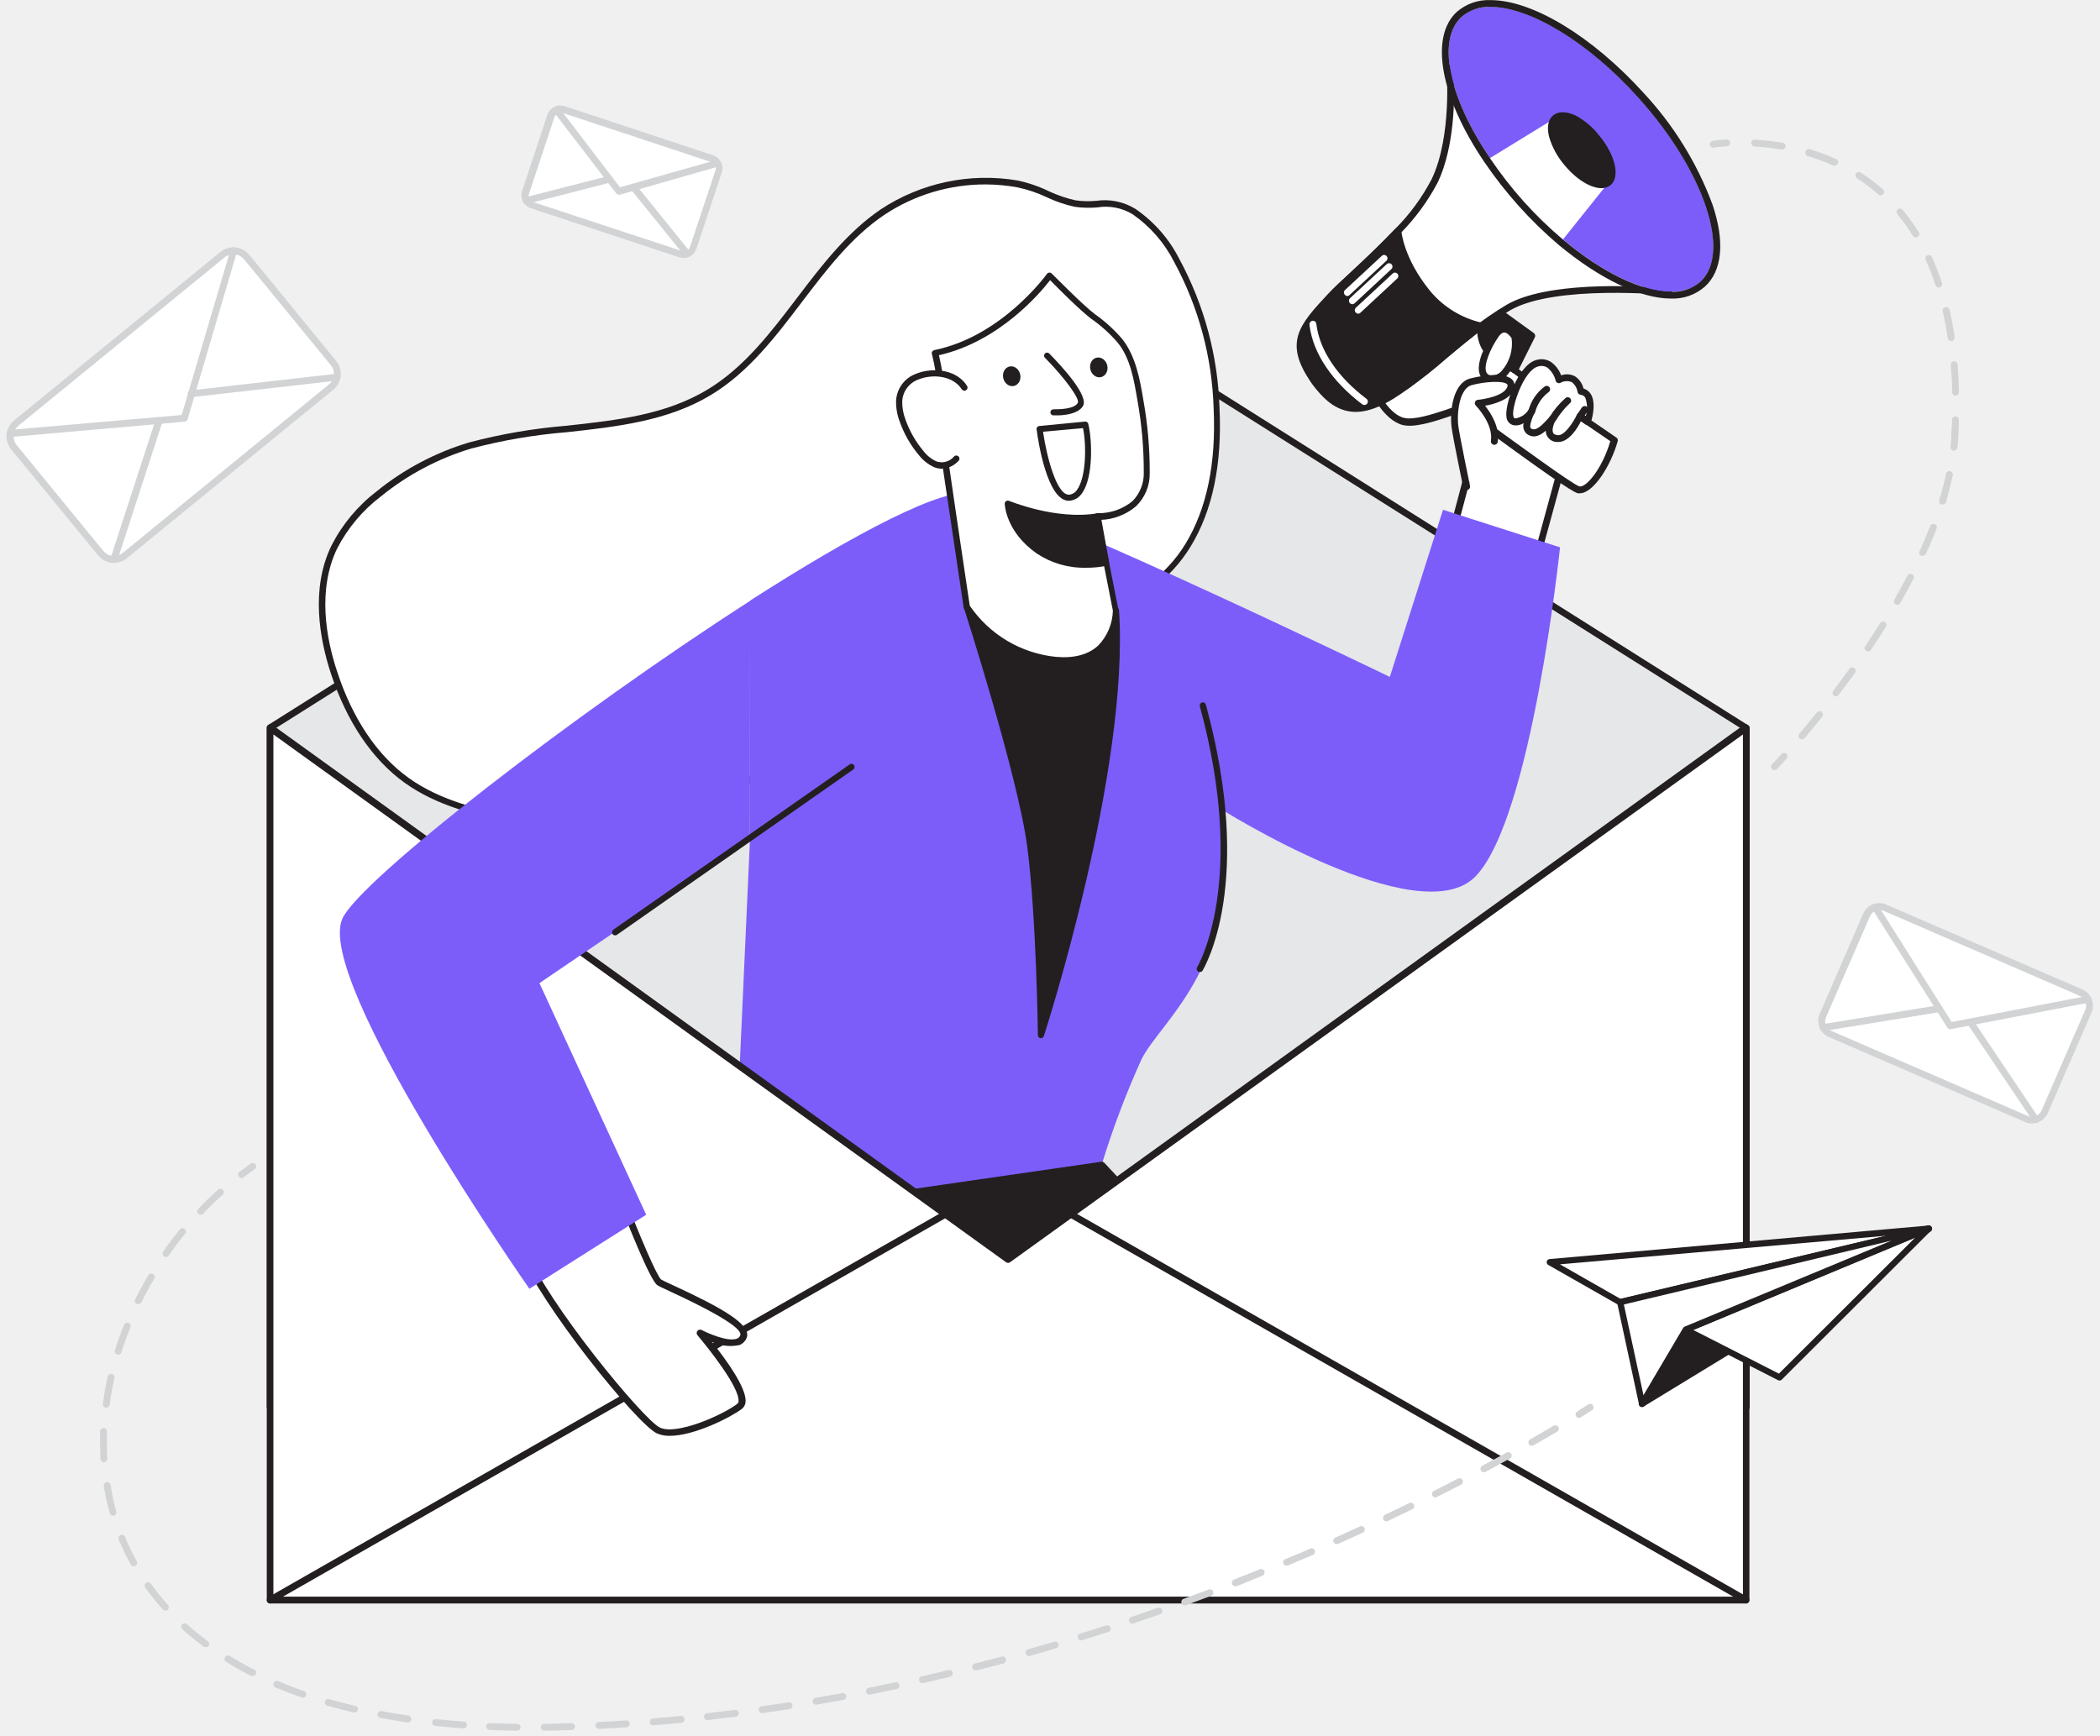
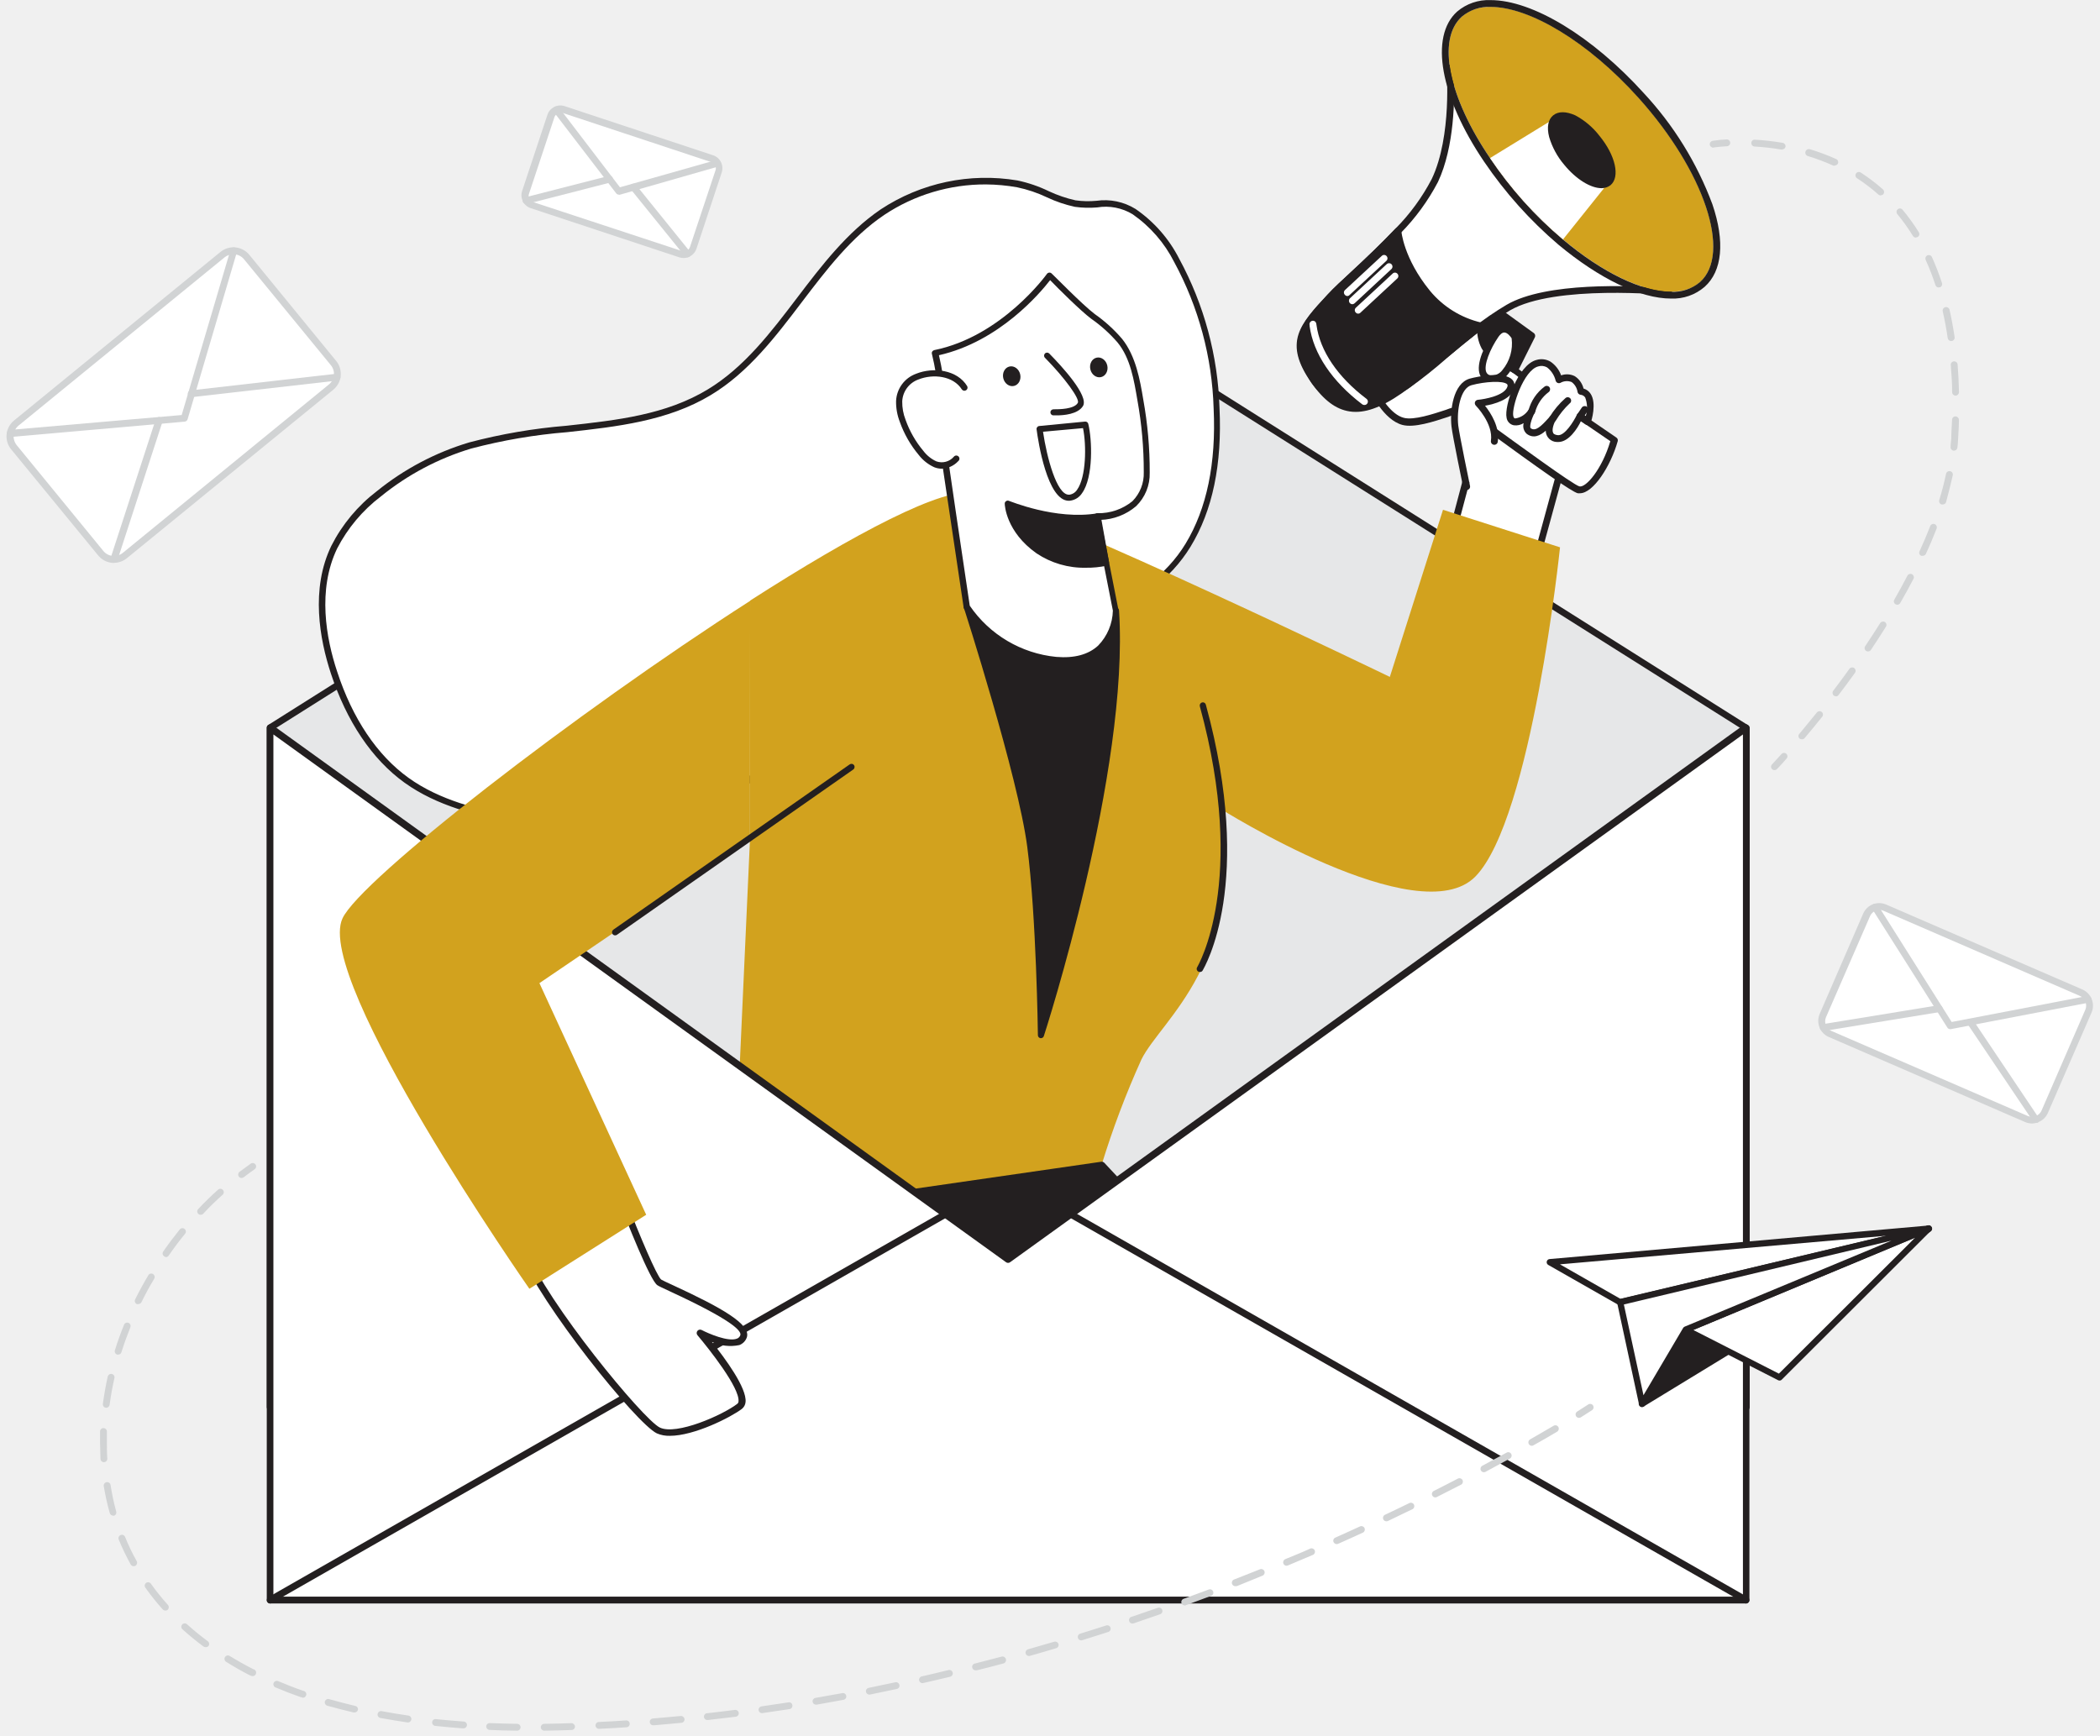
<svg xmlns="http://www.w3.org/2000/svg" width="242" height="200">
  <g fill-rule="nonzero" fill="none">
    <path fill="#E6E7E8" d="M31.136 83.879l85.035-53.67 85.036 53.67v78.304H31.136z" />
    <path d="M201.207 162.577H31.136a.394.394 0 01-.394-.394V83.88a.378.378 0 01.181-.33L115.96 29.91a.402.402 0 01.417 0l85.067 53.677c.117.07.189.195.189.33v78.305a.394.394 0 01-.425.354zm-169.7-.787h169.345V84.1l-84.68-53.402-84.666 53.401v77.691z" fill="#231F20" />
    <path d="M136.887 62.8c2.827-4.666 3.544-10.339 3.284-15.784a38.428 38.428 0 00-4.592-17.034 15.387 15.387 0 00-4.915-5.634c-2.552-1.574-4.293-.511-6.79-.936-2.11-.362-4.316-1.865-6.655-2.25a21.632 21.632 0 00-15.517 3.241C93.7 29.81 90.005 40.14 81.735 45.16c-8.105 4.894-18.478 3.423-27.568 6.13a30.73 30.73 0 00-10.523 5.555 18.346 18.346 0 00-5.151 6.145c-2.135 4.453-1.576 9.756 0 14.454 1.575 4.83 4.237 9.442 8.365 12.44 3.457 2.494 7.703 3.642 11.901 4.398 5.71 1.03 11.626 1.416 17.329.18a25.263 25.263 0 0011.397-5.539c1.402-1.25 2.174-2.958 3.481-4.201 1.804-1.708 4.616-2.754 6.727-4.06 3.3-2.054 6.608-4.241 10.373-5.217 9.562-2.486 23.055-3.163 28.82-12.644z" fill="#FFF" />
    <path d="M68.47 95.626a55.295 55.295 0 01-9.798-.96c-3.639-.653-8.294-1.754-12.05-4.453-3.758-2.699-6.68-7.082-8.492-12.59-1.291-3.933-2.363-9.732.056-14.72a18.408 18.408 0 015.245-6.295 31.037 31.037 0 0110.642-5.618 64.453 64.453 0 0111.208-1.92c5.876-.645 11.429-1.259 16.265-4.178 4.222-2.55 7.302-6.61 10.287-10.536 2.827-3.721 5.758-7.569 9.664-10.228a21.987 21.987 0 0115.753-3.329c1.254.265 2.471.683 3.624 1.244.98.458 2.008.809 3.064 1.046.798.112 1.607.13 2.41.055a6.748 6.748 0 014.505.937 15.498 15.498 0 015.041 5.751 38.523 38.523 0 014.64 17.2c.307 6.452-.788 11.802-3.34 15.98-4.726 7.727-14.398 9.702-22.952 11.449-2.159.44-4.19.85-6.089 1.345-3.395.874-6.467 2.793-9.452 4.65l-.788.512c-.787.464-1.575.897-2.402 1.322a18.647 18.647 0 00-4.261 2.698 13.442 13.442 0 00-1.575 1.944 13.175 13.175 0 01-1.907 2.266 25.476 25.476 0 01-11.61 5.68 35.702 35.702 0 01-7.687.748zm45.157-74.37c-4.17-.022-8.25 1.2-11.72 3.509-3.82 2.573-6.703 6.373-9.5 10.048-3.024 3.981-6.15 8.104-10.49 10.716-4.97 3.006-10.863 3.651-16.542 4.28-3.74.3-7.446.932-11.074 1.889a30.383 30.383 0 00-10.397 5.508 17.803 17.803 0 00-5.057 6.019c-2.284 4.768-1.268 10.347 0 14.163 1.765 5.42 4.608 9.654 8.223 12.258 3.616 2.605 8.2 3.698 11.76 4.344 6.632 1.188 12.24 1.25 17.163.18a24.743 24.743 0 0011.28-5.507 12.592 12.592 0 001.803-2.148 13.796 13.796 0 011.678-2.046 19.206 19.206 0 014.426-2.817c.843-.433 1.63-.842 2.363-1.29l.835-.52c3.017-1.88 6.136-3.831 9.641-4.72 1.922-.496 3.938-.913 6.12-1.354 8.42-1.707 17.95-3.65 22.488-11.11l.307.19-.307-.19c2.441-4.028 3.528-9.268 3.23-15.579a37.736 37.736 0 00-4.546-16.877 14.891 14.891 0 00-4.789-5.508 5.984 5.984 0 00-4.088-.787c-.858.073-1.722.05-2.575-.07a15.07 15.07 0 01-3.214-1.094 15.229 15.229 0 00-3.434-1.157 21.405 21.405 0 00-3.584-.33z" fill="#231F20" />
    <path d="M169.023 55.09l-4.143 15.578 9.98 1.778 5.686-20.811s-8.869-6.782-10.24-6.83c-1.37-.047-1.283 10.284-1.283 10.284z" fill="#FFF" />
    <path d="M174.86 72.84h-.071l-9.964-1.755a.386.386 0 01-.307-.488l4.111-15.508c0-1.668 0-9.316 1.166-10.441a.678.678 0 01.52-.212c1.41.047 8.955 5.767 10.46 6.908a.401.401 0 01.142.417l-5.695 20.811a.386.386 0 01-.362.268zm-9.452-2.463l9.184 1.62 5.513-20.213c-4.26-3.241-9.034-6.562-9.79-6.585-.56.417-.906 5.508-.875 9.914a.4.4 0 010 .102l-4.032 15.162z" fill="#231F20" />
    <path d="M158.24 44.9s1.41 3.147 3.442 3.659c2.032.511 6.451-1.669 6.963-1.385.512.283 12.17 9.001 13.303 9.26 1.135.26 3.222-2.486 4.112-5.751 0 0-11.342-7.727-12.083-8.545-.74-.818-1.622-5.712-2.725-7.506L158.24 44.9z" fill="#FFF" />
    <path d="M182.067 56.852a1.301 1.301 0 01-.245 0c-.708-.173-4.426-2.81-10.61-7.318-1.393-1.023-2.606-1.896-2.756-1.99-.15-.095-.945.283-1.575.503-1.647.543-3.9 1.29-5.27.929-2.19-.583-3.639-3.754-3.702-3.887a.377.377 0 01.11-.465l12.989-10.228a.41.41 0 01.315-.079c.11.023.206.088.268.181a21.34 21.34 0 011.575 4.383c.237 1.06.602 2.088 1.087 3.06.52.575 7.467 5.39 12.012 8.49.141.091.205.264.157.425-.811 2.864-2.82 5.996-4.355 5.996zM168.51 46.757a.654.654 0 01.323.07c.165.087.992.693 2.843 2.038 3.151 2.274 9.586 6.995 10.327 7.192.74.197 2.615-1.975 3.568-5.209-1.914-1.298-11.209-7.656-11.918-8.45-.401-.44-.74-1.574-1.268-3.368a27.7 27.7 0 00-1.284-3.8l-12.374 9.78c.386.74 1.576 2.777 3.049 3.147 1.15.3 3.363-.433 4.82-.912a7.584 7.584 0 011.914-.488z" fill="#231F20" />
    <path d="M170.638 37.567a4.221 4.221 0 00.449 2.415c.638 1.141 3.465 2.66 3.465 2.66l1.97-3.934-3.86-2.786-2.024 1.645z" fill="#231F20" />
    <path d="M174.552 43.035a.363.363 0 01-.18-.047c-.308-.158-2.955-1.613-3.624-2.817a4.614 4.614 0 01-.496-2.66.378.378 0 01.134-.243l2.024-1.668a.394.394 0 01.488 0l3.852 2.785c.154.11.207.316.126.488l-1.97 3.934a.394.394 0 01-.235.197.308.308 0 01-.119.031zm-3.536-5.256a3.805 3.805 0 00.417 2.014c.41.787 2.04 1.786 2.954 2.314l1.63-3.29-3.34-2.415-1.661 1.377z" fill="#231F20" />
    <path d="M182.988 48.598s1.032-3.25-.788-3.478a1.668 1.668 0 00-2.52-1.337s-.583-2.416-2.489-1.928-3.418 5.043-3.15 6.192c.267 1.149 1.748.449 2.496-.63 0 0-.969 1.795-.323 2.267.945.692 1.938-.535 2.741-1.432 0 0-1.189 2.1.56 2.29 1.346.149 2.599-2.566 2.599-2.566l.874.622z" fill="#FFF" />
    <path d="M179.585 50.943h-.15c-.718 0-1.302-.58-1.307-1.299-.653.575-1.41.937-2.19.362a1.21 1.21 0 01-.354-1.235c-.34.213-.744.3-1.142.244a1.04 1.04 0 01-.827-.873c-.291-1.33 1.276-6.098 3.45-6.657a2.026 2.026 0 011.623.205c.56.384.984.934 1.213 1.573a1.987 1.987 0 011.575.095 2.36 2.36 0 011.008 1.424c.343.099.637.32.827.621.701 1.094.095 3.085 0 3.313a.37.37 0 01-.244.252.402.402 0 01-.355-.048l-.535-.37c-.378.803-1.386 2.393-2.592 2.393zm-.669-3.085a.37.37 0 01.236.079c.159.12.205.337.11.511-.173.307-.472 1.063-.283 1.432 0 .055.11.229.543.276.788.086 1.828-1.574 2.198-2.36a.402.402 0 01.252-.213.378.378 0 01.33.055l.442.307a3.31 3.31 0 00-.07-2.132.717.717 0 00-.544-.315.401.401 0 01-.34-.339 1.723 1.723 0 00-.676-1.125 1.49 1.49 0 00-1.3.095.402.402 0 01-.33 0 .41.41 0 01-.214-.26 2.77 2.77 0 00-.992-1.526 1.277 1.277 0 00-1.016-.11c-1.678.424-3.088 4.72-2.875 5.72.055.244.157.267.213.275a2.166 2.166 0 001.575-1.046c.12-.17.35-.219.528-.11a.401.401 0 01.141.519c-.401.787-.622 1.636-.44 1.77.55.401 1.204-.244 2.055-1.188l.166-.189a.402.402 0 01.291-.126z" fill="#231F20" />
    <path d="M174.568 38.85s-1.079-1.873-2.213-.229c-1.134 1.644-2.497 4.72-.607 5.051 1.89.33 3.308-3.194 2.82-4.823z" fill="#FFF" />
    <path d="M171.992 44.074a2.019 2.019 0 01-.307 0 1.418 1.418 0 01-1.134-.85c-.551-1.314.67-3.651 1.48-4.815a1.63 1.63 0 011.371-.85c.867.04 1.442.999 1.505 1.101l.04.087a5.504 5.504 0 01-1.222 4.445 2.364 2.364 0 01-1.733.882zm1.355-5.752c-.26 0-.512.275-.67.504-.952 1.376-1.732 3.273-1.401 4.067.095.215.3.36.535.378a1.52 1.52 0 001.324-.622 4.765 4.765 0 001.063-3.658c-.126-.205-.48-.653-.835-.669h-.016z" fill="#231F20" />
    <path d="M169.015 56.143s-1.244-5.94-1.363-7.002c-.196-1.802.229-4.619 1.812-5.06 1.583-.44 5.207-.857 4.608.732-.544 1.448-3.718 1.723-3.718 1.723s2.19 2.203 1.859 4.399" fill="#FFF" />
    <path d="M169.015 56.537a.394.394 0 01-.386-.307c-.047-.244-1.244-5.98-1.362-7.081-.205-1.842.189-4.95 2.095-5.508.992-.275 4.025-.842 4.915.126.274.305.34.745.165 1.117-.449 1.212-2.26 1.692-3.308 1.88.662.835 1.725 2.48 1.465 4.163a.398.398 0 01-.788-.118c.3-1.975-1.725-4.044-1.74-4.06a.409.409 0 01-.095-.417.394.394 0 01.339-.252c.787-.07 3.009-.472 3.379-1.471.086-.213 0-.276 0-.307-.418-.464-2.6-.323-4.128.094-1.283.354-1.709 2.92-1.52 4.635.118 1.03 1.347 6.916 1.355 6.97a.385.385 0 01-.307.465l-.079.07z" fill="#231F20" />
    <path d="M192.275 33.617s-13.123-1.298-18.479 1.802a34.39 34.39 0 00-3.86 2.675c-2.906 2.274-5.639 4.854-7.766 6.294-4.221 2.833-8.301 3.407-11.082-1.101-2.363-3.848-.984-5.673 2.213-9.096 1.576-1.692 4.915-4.485 7.79-7.577a24.322 24.322 0 004.254-5.822c2.426-5.099 1.74-12.912 1.74-12.912l25.19 25.737z" fill="#FFF" />
    <path d="M156.27 46.977a5.533 5.533 0 01-1.26-.134 6.725 6.725 0 01-4.253-3.336c-2.544-4.123-.976-6.113 2.253-9.575.677-.724 1.654-1.637 2.788-2.684 1.576-1.463 3.348-3.147 5.01-4.894a23.692 23.692 0 004.182-5.72c2.363-4.957 1.71-12.668 1.702-12.746a.401.401 0 01.228-.394.386.386 0 01.449.087l25.205 25.76a.393.393 0 01.07.441.402.402 0 01-.393.228c-.134 0-13.06-1.25-18.242 1.763a33.76 33.76 0 00-3.812 2.643c-1.19.937-2.363 1.912-3.458 2.849a53.354 53.354 0 01-4.332 3.446c-2.284 1.51-4.332 2.266-6.136 2.266zM167.543 8.88c.095 2.36.087 8.01-1.835 12.094a24.739 24.739 0 01-4.324 5.916c-1.678 1.802-3.466 3.462-5.05 4.934-1.118 1.038-2.094 1.943-2.748 2.644-3.15 3.344-4.41 4.98-2.158 8.655a6.017 6.017 0 003.749 2.99c1.875.409 4.151-.276 6.774-2.03a50.708 50.708 0 004.261-3.384c1.126-.944 2.284-1.928 3.482-2.864a34.847 34.847 0 013.938-2.714c4.56-2.652 14.39-2.196 17.651-1.952L167.542 8.88z" fill="#231F20" />
    <path d="M170.638 37.567c-2.907 2.274-6.42 5.287-8.468 6.814-4.678 3.493-7.64 3.863-10.696-.457-3.15-4.438-1.37-6.294 1.827-9.725 1.576-1.692 4.915-4.485 7.79-7.577 0 0 .181 3.218 3.387 7.144a11.17 11.17 0 006.16 3.8z" fill="#231F20" />
    <path d="M156.24 47.473a4.374 4.374 0 01-.725-.055c-1.576-.244-2.962-1.283-4.364-3.266-3.316-4.681-1.378-6.75 1.82-10.181.716-.787 1.693-1.676 2.827-2.723 1.576-1.463 3.348-3.147 5.01-4.894a.378.378 0 01.417-.102c.148.053.25.19.26.346 0 0 .229 3.148 3.3 6.916a10.871 10.871 0 005.924 3.667.41.41 0 01.315.291.425.425 0 01-.142.41c-1.34 1.046-2.796 2.242-4.214 3.398-1.623 1.33-3.15 2.59-4.261 3.415-2.513 1.896-4.482 2.778-6.168 2.778zm4.584-19.993c-1.505 1.573-3.08 3.037-4.49 4.343-1.119 1.038-2.095 1.943-2.749 2.644-3.15 3.39-4.726 5.067-1.788 9.229 1.268 1.794 2.489 2.73 3.836 2.943 1.63.251 3.568-.535 6.301-2.573 1.095-.787 2.623-2.07 4.238-3.391 1.197-.984 2.426-1.991 3.591-2.92a11.705 11.705 0 01-5.592-3.745 15.73 15.73 0 01-3.347-6.53z" fill="#231F20" />
-     <path d="M195.914 32.507c-2.938 2.636-9.452.441-15.793-4.917a45.642 45.642 0 01-8.412-9.371c-4.726-6.94-6.199-13.66-3.237-16.311 3.654-3.281 12.775.905 20.36 9.355 7.586 8.45 10.752 17.955 7.082 21.244z" fill="#7C5DFA" />
+     <path d="M195.914 32.507c-2.938 2.636-9.452.441-15.793-4.917a45.642 45.642 0 01-8.412-9.371c-4.726-6.94-6.199-13.66-3.237-16.311 3.654-3.281 12.775.905 20.36 9.355 7.586 8.45 10.752 17.955 7.082 21.244z" fill="#d2a21e" />
    <path d="M171.772.798c4.466 0 11.208 3.982 17.037 10.473 7.593 8.45 10.775 17.955 7.089 21.244a4.832 4.832 0 01-3.324 1.118c-3.332 0-7.924-2.211-12.469-6.035a45.418 45.418 0 01-4.568-4.438 45.642 45.642 0 01-3.828-4.941c-4.726-6.94-6.199-13.66-3.237-16.311a4.84 4.84 0 013.3-1.11m0-.786a5.58 5.58 0 00-3.852 1.321c-3.205 2.872-1.953 9.836 3.112 17.31a47.8 47.8 0 008.553 9.553c4.726 3.934 9.452 6.215 12.973 6.215a5.58 5.58 0 003.883-1.353c2.025-1.81 2.363-5.193.89-9.52a38.548 38.548 0 00-7.931-12.833C183.524 4.22 176.624.012 171.772.012z" fill="#231F20" />
    <path d="M185.359 21.043l-5.238 6.547a45.642 45.642 0 01-8.412-9.371l7.577-4.65 6.073 7.474z" fill="#FFF" />
    <ellipse fill="#231F20" transform="rotate(-39.4 182.308 17.334)" cx="182.308" cy="17.334" rx="2.244" ry="4.817" />
    <path d="M184.556 21.689c-1.237 0-2.907-1-4.301-2.7a8.786 8.786 0 01-1.733-3.194c-.291-1.133-.126-2.022.465-2.502.59-.48 1.489-.472 2.544 0a8.662 8.662 0 012.78 2.353c1.86 2.258 2.419 4.76 1.276 5.704-.296.225-.66.344-1.031.339zm-4.498-7.963a.883.883 0 00-.575.173c-.33.275-.402.897-.197 1.7a7.866 7.866 0 001.575 2.895c1.655 2.014 3.56 2.801 4.238 2.243.677-.56.276-2.581-1.378-4.596a7.993 7.993 0 00-2.56-2.108 2.759 2.759 0 00-1.103-.307zM178.916 48.645a.37.37 0 01-.197-.055.386.386 0 01-.142-.535 9.515 9.515 0 011.796-2.148.394.394 0 11.504.598 9.184 9.184 0 00-1.575 1.951.402.402 0 01-.386.19zM176.498 47.811h-.063a.394.394 0 01-.307-.464 5.012 5.012 0 011.882-2.801.394.394 0 01.473.63 4.272 4.272 0 00-1.576 2.32.402.402 0 01-.41.315zM182.074 48.37a.393.393 0 01-.315-.622l.536-.787a.41.41 0 01.551-.094.401.401 0 01.095.55l-.544.787a.378.378 0 01-.323.166z" fill="#231F20" />
    <path d="M157.216 46.678a.387.387 0 01-.236-.079c-3.482-2.643-5.64-5.854-6.065-9.032v-.087a.393.393 0 01.173-.448.386.386 0 01.544.125c.046.096.073.2.078.307.402 2.975 2.442 5.996 5.766 8.506a.393.393 0 01-.244.708h-.016zM155.27 34.12a.378.378 0 01-.283-.133.385.385 0 010-.551l4.238-3.934a.378.378 0 01.55 0 .385.385 0 010 .55l-4.237 3.935a.378.378 0 01-.267.133zM155.853 35.065a.426.426 0 01-.291-.126.401.401 0 010-.559l4.238-3.934a.394.394 0 01.667.28.393.393 0 01-.116.279l-4.23 3.934a.418.418 0 01-.268.126zM156.523 36.15a.362.362 0 01-.284-.126.385.385 0 010-.55l4.238-3.934a.378.378 0 01.551 0 .385.385 0 010 .55l-4.237 3.934a.37.37 0 01-.268.126z" fill="#FFF" />
-     <path d="M86.422 96.838l-1.977 43.606s26.977.322 42.494-6.153a101.881 101.881 0 014.6-12.188c2.276-4.595 12.05-11.37 8.979-28.963 0 0 23.03 14.556 29.521 7.868 6.49-6.688 9.736-37.925 9.736-37.925l-13.485-4.327-6.128 19.261S121.299 59.236 112.24 56.86c-3.363-.88-13.816 4.674-25.796 12.361" fill="#7C5DFA" />
+     <path d="M86.422 96.838l-1.977 43.606s26.977.322 42.494-6.153a101.881 101.881 0 014.6-12.188c2.276-4.595 12.05-11.37 8.979-28.963 0 0 23.03 14.556 29.521 7.868 6.49-6.688 9.736-37.925 9.736-37.925l-13.485-4.327-6.128 19.261S121.299 59.236 112.24 56.86c-3.363-.88-13.816 4.674-25.796 12.361" fill="#d2a21e" />
    <path d="M111.406 69.936s6.246 19.388 7.317 27.594c1.072 8.207 1.23 21.772 1.23 21.772s9.884-30.246 8.663-48.925l-17.21-.44z" fill="#231F20" />
    <path d="M119.952 119.656h-.047a.346.346 0 01-.3-.339c0-.133-.173-13.643-1.228-21.732-1.056-8.088-7.239-27.342-7.302-27.538a.354.354 0 01.339-.457l17.202.44c.181 0 .33.143.339.323 1.22 18.53-8.57 48.783-8.664 49.059a.347.347 0 01-.339.244zm-8.066-49.358c.954 3.006 6.215 19.75 7.184 27.185.788 6.185 1.095 15.508 1.19 19.67 2.15-7.08 8.94-30.82 8.025-46.422l-16.399-.433zM79.94 163.592h74.44l-27.418-29.301-42.494 6.153s-5.088 11.503-4.608 19.576c.032.952.056 2.171.08 3.572z" fill="#231F20" />
    <path d="M154.38 163.985H79.94a.387.387 0 01-.395-.385c0-1.322-.047-2.589-.102-3.557-.48-8.08 4.427-19.285 4.64-19.765a.41.41 0 01.299-.228l42.533-6.153a.41.41 0 01.347.126l27.418 29.301a.393.393 0 01-.292.661h-.008zm-74.04-.787h73.127l-26.654-28.49-42.077 6.09c-.67 1.573-4.93 11.889-4.49 19.198.04.89.095 2.014.095 3.202z" fill="#231F20" />
    <path d="M126.474 59.511l2.134 10.866s.056 6.295-6.923 5.689a13.92 13.92 0 01-10.279-6.13l-2.828-18.978a34.302 34.302 0 00-.835-10.3c8.027-1.66 13.21-8.922 13.21-8.922s3.552 3.62 5.001 4.721a16.535 16.535 0 013.15 2.81c1.52 1.88 1.97 4.508 2.364 6.829.495 2.755.74 5.549.732 8.348-.126 5.311-5.726 5.067-5.726 5.067z" fill="#FFF" />
    <path d="M122.59 76.467h-.937a14.18 14.18 0 01-10.554-6.294.456.456 0 01-.047-.134s-2.82-18.884-2.828-18.978a4.802 4.802 0 010-.952 31.897 31.897 0 00-.835-9.332.322.322 0 01.047-.268.362.362 0 01.229-.157c7.79-1.574 12.933-8.71 12.98-8.781a.37.37 0 01.268-.15c.107-.01.212.031.284.11.039 0 3.552 3.612 4.97 4.674a16.92 16.92 0 013.15 2.864c1.576 1.983 2.056 4.721 2.434 6.995.501 2.776.75 5.591.74 8.411a5.182 5.182 0 01-1.575 3.872 6.62 6.62 0 01-4.072 1.573l2.056 10.441a6.621 6.621 0 01-1.922 4.627 6.306 6.306 0 01-4.387 1.48zm-10.837-6.656a13.692 13.692 0 009.963 5.9c2.08.174 3.702-.259 4.829-1.298a5.992 5.992 0 001.701-4.036l-2.127-10.795a.393.393 0 01.08-.307.339.339 0 01.29-.126 6.156 6.156 0 004.002-1.377 4.537 4.537 0 001.315-3.352 45.872 45.872 0 00-.732-8.285c-.386-2.258-.788-4.831-2.284-6.656a16.432 16.432 0 00-3.049-2.746c-1.228-.921-3.867-3.549-4.726-4.446-1.126 1.456-5.844 7.081-12.815 8.655.704 3.002.97 6.09.788 9.167a4.889 4.889 0 000 .786s-.032.197 2.765 18.916z" fill="#231F20" />
    <path d="M127.427 64.861s-4.38 1.031-7.782-1.369c-3.403-2.4-3.545-5.444-3.545-5.444s5.388 2.29 10.374 1.463l.953 5.35z" fill="#231F20" />
    <path d="M125.135 65.436a9.845 9.845 0 01-5.687-1.66c-3.505-2.471-3.663-5.54-3.663-5.713a.322.322 0 01.15-.299.331.331 0 01.33-.039c.056 0 5.365 2.242 10.185 1.44a.347.347 0 01.394.283l.961 5.35a.346.346 0 01-.268.402 10.81 10.81 0 01-2.402.236zm-8.562-6.845a7.916 7.916 0 003.3 4.618c2.718 1.92 6.136 1.574 7.184 1.377l-.835-4.682c-4.057.56-8.184-.763-9.649-1.313z" fill="#231F20" />
    <path d="M120.661 40.981s4.497 4.564 3.836 5.626c-.662 1.062-3.104.913-3.104.913" fill="#FFF" />
    <path d="M121.772 47.874h-.402a.347.347 0 01-.323-.37.354.354 0 01.37-.33c.622 0 2.363 0 2.788-.74.268-.44-1.496-2.872-3.788-5.2a.347.347 0 11.496-.489c1.41 1.432 4.608 4.887 3.883 6.059-.598.952-2.245 1.07-3.024 1.07z" fill="#231F20" />
    <ellipse fill="#231F20" transform="rotate(-13.01 126.624 42.344)" cx="126.624" cy="42.344" rx="1" ry="1.149" />
    <ellipse fill="#231F20" transform="rotate(-13.01 116.589 43.363)" cx="116.589" cy="43.363" rx="1" ry="1.149" />
    <path d="M111.154 44.695c-1.095-1.77-3.655-2.014-5.443-1.298a3.148 3.148 0 00-2.087 2.848c-.014.773.125 1.54.41 2.258a11.87 11.87 0 002.11 3.69 4.253 4.253 0 001.647 1.323c.839.296 1.774.053 2.363-.614" fill="#FFF" />
    <path d="M108.531 54.02c-.297-.001-.59-.057-.866-.166a4.725 4.725 0 01-1.796-1.424 12.35 12.35 0 01-2.174-3.8 6.289 6.289 0 01-.433-2.408 3.51 3.51 0 012.315-3.148c1.97-.786 4.726-.472 5.884 1.44a.362.362 0 01-.614.378c-.985-1.574-3.308-1.833-5.002-1.157a2.817 2.817 0 00-1.874 2.526 5.59 5.59 0 00.385 2.124 11.563 11.563 0 002.048 3.58c.393.523.91.94 1.505 1.212.712.25 1.505.041 2-.527a.363.363 0 11.512.504c-.489.528-1.17.84-1.89.865z" fill="#231F20" />
    <path d="M125.072 48.936l-5.27.512s1.095 8.135 3.466 7.915c2.37-.22 2.379-6.098 1.804-8.427z" fill="#FFF" />
    <path d="M123.166 57.717c-2.481 0-3.529-6.83-3.71-8.222a.307.307 0 01.07-.26.315.315 0 01.237-.134l5.277-.511a.347.347 0 01.37.26c.45 1.81.6 6.145-.708 7.978-.31.49-.826.814-1.402.881l-.134.008zm-2.97-7.955c.441 2.975 1.576 7.255 2.97 7.255h.07a1.26 1.26 0 00.899-.59c1.031-1.456 1.079-5.099.669-7.082l-4.608.417zM138.257 112.024a.355.355 0 01-.3-.543c.056-.103 5.845-9.828.308-30.08a.37.37 0 01.252-.441.355.355 0 01.441.252c5.632 20.583-.142 30.245-.394 30.686a.347.347 0 01-.307.126z" fill="#231F20" />
    <path fill="#FFF" d="M31.136 83.879l85.035 61.285 85.036-61.285v100.54H31.136z" />
    <path d="M201.207 184.812H31.136a.394.394 0 01-.394-.393V83.879a.378.378 0 01.213-.346.386.386 0 01.41 0l84.806 61.112 84.8-61.112a.386.386 0 01.409 0c.134.063.22.198.22.346v100.54a.401.401 0 01-.393.393zm-169.7-.786h169.345V84.65L116.4 145.48a.394.394 0 01-.465 0L31.506 84.65v99.376z" fill="#231F20" />
    <path d="M31.136 184.812a.395.395 0 01-.347-.204.401.401 0 01.15-.535l77.805-44.463a.394.394 0 01.535.149.385.385 0 01-.141.535l-77.813 44.463a.402.402 0 01-.189.055zM201.207 184.812a.434.434 0 01-.197-.055l-77.805-44.463a.393.393 0 01-.15-.535.402.402 0 01.536-.15l77.805 44.464a.393.393 0 01.15.535.386.386 0 01-.34.204z" fill="#231F20" />
    <path d="M71.677 138.303s3.442 8.954 4.253 9.442c.811.488 10.397 4.406 9.712 6.24-.685 1.833-5.002-.402-5.002-.402s6.215 7.184 4.576 8.451c-1.638 1.267-7.151 3.84-9.365 2.793-2.213-1.046-13.248-14.706-15.587-20.638" fill="#FFF" />
    <path d="M77.19 165.488a3.532 3.532 0 01-1.496-.283c-2.363-1.125-13.47-14.95-15.793-20.85a.396.396 0 11.74-.284c2.364 6.05 13.47 19.513 15.384 20.457 1.914.944 7.293-1.448 8.963-2.746a.37.37 0 00.118-.26c.15-1.573-3.387-6.034-4.726-7.624a.393.393 0 01.48-.606c.788.41 3.041 1.385 4.05 1a.646.646 0 00.401-.394c.189-.511-1.055-1.794-8.073-5.043-.851-.394-1.3-.606-1.481-.724-.851-.543-3.592-7.53-4.411-9.654a.393.393 0 11.732-.284c1.639 4.257 3.624 8.891 4.112 9.285.134.086.709.354 1.378.66 5.656 2.613 9.043 4.54 8.483 6.036-.146.397-.46.71-.858.857a5.109 5.109 0 01-3.15-.362c1.52 1.897 4.032 5.303 3.874 6.924a1.133 1.133 0 01-.417.787c-1.3.984-5.49 3.108-8.31 3.108z" fill="#231F20" />
-     <path d="M86.445 69.252C66.187 82.25 41.55 101.378 39.47 105.847c-3.323 7.081 21.535 42.693 21.535 42.693l13.461-8.53-12.303-26.696 24.26-16.484" fill="#7C5DFA" />
+     <path d="M86.445 69.252C66.187 82.25 41.55 101.378 39.47 105.847c-3.323 7.081 21.535 42.693 21.535 42.693l13.461-8.53-12.303-26.696 24.26-16.484" fill="#d2a21e" />
    <path d="M70.889 107.806a.355.355 0 01-.3-.15.37.37 0 01.087-.503l27.237-19.049a.355.355 0 01.505.087.362.362 0 01-.095.503l-27.23 19.05a.332.332 0 01-.204.062zM189.234 161.79l33.01-20.182-27.969 11.637z" fill="#231F20" />
    <path d="M189.234 162.183a.386.386 0 01-.275-.118.393.393 0 01-.063-.48l5.04-8.537a.37.37 0 01.182-.165l28-11.637a.394.394 0 01.355.7l-33.034 20.15a.465.465 0 01-.205.087zm5.31-8.655l-4.168 7.082 27.324-16.704-23.157 9.622z" fill="#231F20" />
    <path fill="#FFF" d="M194.275 153.245l10.791 5.516 17.179-17.153z" />
    <path d="M205.066 159.115a.323.323 0 01-.165-.04l-10.791-5.507a.346.346 0 01-.197-.33.378.378 0 01.22-.323l27.986-11.637a.363.363 0 01.433.133.346.346 0 01-.047.449l-17.179 17.153a.331.331 0 01-.26.102zm-9.94-5.83l9.87 5.035L220.7 142.64l-25.575 10.645z" fill="#231F20" />
    <path fill="#FFF" d="M222.245 141.608l-35.54 8.482-8.08-4.619z" />
    <path d="M186.674 150.444a.339.339 0 01-.173-.047l-8.09-4.61a.362.362 0 01.15-.67l43.62-3.863a.362.362 0 01.387.299.362.362 0 01-.268.41l-35.539 8.473-.087.008zm-6.907-4.72l6.963 3.973 30.663-7.27-37.626 3.296z" fill="#231F20" />
    <path fill="#FFF" d="M186.706 150.09l2.528 11.7 5.041-8.545 27.97-11.637z" />
    <path d="M189.234 162.152h-.055a.362.362 0 01-.3-.275l-2.52-11.708a.354.354 0 01.268-.425l35.54-8.474a.356.356 0 01.22.676l-27.836 11.59-4.978 8.435a.355.355 0 01-.339.181zm-2.103-11.802l2.26 10.457 4.57-7.75a.402.402 0 01.172-.15l23.835-9.914-30.837 7.357z" fill="#231F20" />
    <path d="M181.948 163.419a.394.394 0 01-.204-.724l1.315-.842a.396.396 0 01.433.66l-1.33.85a.426.426 0 01-.214.056zM62.713 199.47a.401.401 0 01-.394-.392c0-.215.172-.39.386-.394l1.875-.04 1.268-.039a.41.41 0 01.41.378.393.393 0 01-.386.41l-1.268.039-1.883.039h-.008zm-3.15 0c-1.072 0-2.127-.046-3.151-.086a.401.401 0 01-.378-.409.393.393 0 01.41-.377c1.023.039 2.07.07 3.15.086a.394.394 0 01.394.394.401.401 0 01-.418.393h-.007zm9.451-.212a.386.386 0 01-.386-.37.393.393 0 01.37-.416 143.63 143.63 0 003.151-.181.386.386 0 01.418.37.385.385 0 01-.363.417c-1.047.07-2.095.133-3.15.18h-.04zm-15.713-.055a95.648 95.648 0 01-3.151-.283.394.394 0 01-.347-.433.378.378 0 01.434-.346c1.016.102 2.055.197 3.15.276a.394.394 0 110 .786h-.086zm21.999-.354a.394.394 0 110-.786c1.047-.087 2.087-.181 3.15-.284a.41.41 0 01.434.354.393.393 0 01-.355.433c-1.05.1-2.1.194-3.15.283h-.08zm-28.261-.322h-.055c-1.056-.158-2.103-.33-3.151-.52a.4.4 0 11.15-.786c1 .188 2.04.362 3.087.511a.394.394 0 01.331.449.402.402 0 01-.378.346h.016zm34.53-.284a.395.395 0 11-.047-.786c1.05-.116 2.1-.242 3.151-.378a.397.397 0 11.102.787l-3.15.37-.055.007zm6.247-.786a.402.402 0 01-.394-.339.393.393 0 01.339-.448l3.103-.464a.386.386 0 01.449.322.393.393 0 01-.323.457l-3.15.464-.024.008zm-46.952-.079h-.095a72.266 72.266 0 01-3.064-.787.401.401 0 01-.268-.488.394.394 0 01.489-.267c.976.275 1.992.543 3.024.787a.386.386 0 01.292.472.394.394 0 01-.394.275l.016.008zm53.166-.905a.386.386 0 01-.386-.322.401.401 0 01.323-.457l3.096-.55a.386.386 0 01.457.314.393.393 0 01-.315.456l-3.104.56h-.07zm-59.223-.857a.355.355 0 01-.127 0 52.574 52.574 0 01-2.961-1.141.394.394 0 01.307-.724c.937.393 1.922.787 2.914 1.125a.4.4 0 11-.133.787v-.047zm65.375-.3a.402.402 0 01-.386-.314.393.393 0 01.307-.464l3.08-.646a.394.394 0 01.465.307.385.385 0 01-.3.464l-3.087.646-.08.008zm6.16-1.321a.396.396 0 01-.087-.787c1.024-.236 2.04-.472 3.056-.724.21-.05.422.08.472.291a.393.393 0 01-.291.48c-1.016.244-2.032.488-3.064.716l-.087.024zm-77.34-.842a.418.418 0 01-.182-.047 34.933 34.933 0 01-2.764-1.574.393.393 0 01-.126-.543.386.386 0 01.543-.126 40.365 40.365 0 002.71 1.519.404.404 0 11-.182.786v-.015zm83.491-.645a.397.397 0 11-.095-.787l3.04-.787a.407.407 0 01.206.787c-1.009.273-2.025.535-3.049.787a.213.213 0 01-.118 0h.016zm6.08-1.645a.386.386 0 01-.377-.283.401.401 0 01.275-.488l3.017-.873a.394.394 0 01.488.26.385.385 0 01-.267.487c-1 .3-2.009.598-3.025.881a.268.268 0 01-.126.016h.016zm-94.888-1.015a.386.386 0 01-.236-.079 32.502 32.502 0 01-2.458-2.014.393.393 0 01.551-.558c.768.695 1.57 1.351 2.403 1.967.174.13.209.377.078.55a.402.402 0 01-.338.134zm100.906-.787a.378.378 0 01-.37-.275.393.393 0 01.26-.496c1.008-.307 2-.63 2.993-.944a.386.386 0 01.496.252.393.393 0 01-.252.495c-.992.323-1.992.638-3.008.953a.307.307 0 01-.119.023v-.008zm5.994-1.943a.399.399 0 11-.126-.787c1-.338 1.993-.677 2.97-1.023.206-.068.43.04.504.244a.385.385 0 01-.236.496c-.985.346-1.977.692-2.986 1.03l-.126.04zm-111.54-1.495a.41.41 0 01-.299-.134 28.33 28.33 0 01-1.985-2.486.393.393 0 11.638-.457 26.828 26.828 0 001.938 2.416.401.401 0 010 .559.394.394 0 01-.291.11v-.008zm117.48-.582a.41.41 0 01-.37-.26.393.393 0 01.235-.504c1-.362 1.977-.731 2.954-1.093a.394.394 0 01.276.731c-.977.37-1.961.732-2.962 1.094a.26.26 0 01-.134.04v-.008zm5.891-2.227a.4.4 0 01-.142-.787l2.922-1.157c.2-.081.429.014.512.213a.401.401 0 01-.212.52l-2.93 1.195a.497.497 0 01-.15.024v-.008zm-127.01-2.298a.386.386 0 01-.346-.204 27.471 27.471 0 01-1.378-2.872.395.395 0 11.732-.3c.387.96.834 1.892 1.34 2.794.1.192.03.428-.158.535a.418.418 0 01-.19.047zm132.854-.055a.378.378 0 01-.362-.244.393.393 0 01.205-.511c.984-.41 1.953-.787 2.898-1.227a.395.395 0 01.316.723l-2.907 1.228a.339.339 0 01-.15.031zm5.782-2.494a.41.41 0 01-.363-.228.385.385 0 01.205-.52c.977-.44 1.93-.865 2.86-1.298a.395.395 0 01.33.716c-.937.433-1.89.866-2.875 1.299a.355.355 0 01-.157.031zm5.726-2.628a.378.378 0 01-.354-.22.393.393 0 01.18-.527c.977-.457 1.923-.913 2.836-1.362a.395.395 0 01.347.709l-2.844 1.369a.41.41 0 01-.165.031zm-146.74-.653a.394.394 0 01-.378-.291 28.685 28.685 0 01-.693-3.108.398.398 0 01.787-.126c.158 1.03.373 2.048.646 3.053a.393.393 0 01-.268.488l-.094-.016zm152.38-2.1a.386.386 0 01-.355-.221.393.393 0 01.174-.527c.968-.488 1.906-.96 2.804-1.432a.395.395 0 01.362.7c-.898.464-1.835.944-2.812 1.432a.363.363 0 01-.173.047zm5.592-2.904a.386.386 0 01-.347-.205.401.401 0 01.158-.535c.977-.52 1.898-1.023 2.765-1.495a.394.394 0 11.378.685c-.867.48-1.788.983-2.773 1.51a.363.363 0 01-.157.04H171zm-159.028-1.157a.394.394 0 01-.393-.37c0-.613-.048-1.243-.048-1.864v-1.314a.385.385 0 01.41-.378.394.394 0 01.378.41v1.282c0 .606 0 1.22.047 1.817a.393.393 0 01-.37.417h-.024zm164.542-1.888a.394.394 0 01-.197-.732c1.016-.582 1.93-1.11 2.717-1.574a.394.394 0 01.544.134c.11.188.05.428-.134.543a91.573 91.573 0 01-2.733 1.574.426.426 0 01-.174.055h-.023zm-164.266-4.383h-.055a.401.401 0 01-.339-.448c.142-1.031.323-2.085.56-3.148.05-.21.26-.343.472-.299a.394.394 0 01.3.473 34.676 34.676 0 00-.552 3.06.394.394 0 01-.386.362zm1.37-6.13a.307.307 0 01-.118 0 .394.394 0 01-.26-.495c.308-.991.67-1.998 1.072-2.99a.394.394 0 01.724.3c-.386.967-.74 1.95-1.047 2.926a.378.378 0 01-.37.26zm2.364-5.822a.363.363 0 01-.229-.007.394.394 0 01-.181-.528c.465-.936.977-1.872 1.52-2.785a.386.386 0 01.536-.142c.187.113.25.354.142.543-.536.89-1.032 1.81-1.49 2.738a.402.402 0 01-.322.174l.024.007zm3.205-5.413a.41.41 0 01-.283-.102.386.386 0 01-.095-.543 42.74 42.74 0 011.906-2.542.394.394 0 01.615.496 36.813 36.813 0 00-1.875 2.494.402.402 0 01-.291.197h.023zm3.939-4.878a.386.386 0 01-.284-.661 33.592 33.592 0 012.276-2.219.386.386 0 01.552 0 .393.393 0 010 .559 32.391 32.391 0 00-2.23 2.18.402.402 0 01-.314.14zM27.836 135.77a.386.386 0 01-.307-.15.401.401 0 01.07-.558c.426-.315.851-.63 1.284-.937a.394.394 0 11.45.646c-.426.299-.843.605-1.253.92a.394.394 0 01-.244.079zM204.475 88.757a.355.355 0 01-.267-.11.385.385 0 010-.55s.386-.41 1.055-1.15a.394.394 0 11.583.52c-.677.787-1.071 1.172-1.071 1.172a.386.386 0 01-.3.118zM207.626 85.209a.41.41 0 01-.26-.095.385.385 0 010-.55c.607-.724 1.284-1.574 2.009-2.448a.394.394 0 01.7.2.385.385 0 01-.086.288 97.323 97.323 0 01-2.024 2.463.386.386 0 01-.339.142zm3.938-4.957a.45.45 0 01-.236-.079.401.401 0 01-.07-.559 93.958 93.958 0 001.874-2.541.396.396 0 01.646.456c-.646.897-1.276 1.755-1.899 2.565a.386.386 0 01-.283.173l-.032-.015zm3.702-5.17a.386.386 0 01-.323-.613 91.041 91.041 0 001.725-2.652.402.402 0 01.544-.126c.182.118.235.36.118.543a94.643 94.643 0 01-1.733 2.675.394.394 0 01-.3.173h-.03zm3.371-5.382a.355.355 0 01-.196-.055.386.386 0 01-.142-.535 65.203 65.203 0 001.512-2.77.395.395 0 01.701.363 66.95 66.95 0 01-1.536 2.8.394.394 0 01-.307.197h-.032zm2.923-5.641a.41.41 0 01-.166 0 .386.386 0 01-.189-.52c.45-.983.867-1.959 1.229-2.903a.394.394 0 01.512-.228c.202.08.304.307.228.511-.378.96-.787 1.952-1.252 2.943a.41.41 0 01-.33.197h-.032zm2.292-5.917h-.118a.401.401 0 01-.26-.496 34.59 34.59 0 00.787-3.037.394.394 0 01.772.165 63.31 63.31 0 01-.787 3.148.402.402 0 01-.363.22h-.031zm1.323-6.2h-.04a.394.394 0 01-.354-.425c0-.33.063-.653.079-.984 0-.731.07-1.455.094-2.155a.385.385 0 01.402-.386.401.401 0 01.386.401c0 .716-.055 1.44-.094 2.188 0 .338-.048.668-.08 1.007a.402.402 0 01-.393.354zm.181-6.342a.394.394 0 01-.394-.385c0-1.07-.078-2.125-.157-3.148a.385.385 0 01.362-.417.394.394 0 01.425.362c.08 1.03.134 2.101.158 3.187 0 .215-.17.393-.386.401h-.008zm-.512-6.294a.402.402 0 01-.394-.339 36.894 36.894 0 00-.575-3.084.403.403 0 11.788-.173c.228 1.007.425 2.07.583 3.147a.401.401 0 01-.33.449h-.072zm-1.425-6.17a.394.394 0 01-.379-.267 28.307 28.307 0 00-1.126-2.91.394.394 0 11.717-.331c.441.977.828 1.977 1.158 2.997a.393.393 0 01-.244.496.37.37 0 01-.126-.008v.024zm-2.631-5.75a.402.402 0 01-.339-.182 21.968 21.968 0 00-1.812-2.533.393.393 0 01.056-.551.386.386 0 01.55.047 23.22 23.22 0 011.876 2.597.385.385 0 01-.331.598v.023zm-4.049-4.856a.426.426 0 01-.26-.094 20.532 20.532 0 00-2.473-1.888.393.393 0 11.425-.661 21.556 21.556 0 012.576 1.959.401.401 0 010 .559.402.402 0 01-.268.102v.023zm-5.3-3.438a.426.426 0 01-.166 0c-.949-.431-1.925-.8-2.922-1.101a.41.41 0 11.228-.787c1.033.309 2.043.687 3.025 1.133a.386.386 0 01.189.519.386.386 0 01-.355.212v.024zm-6.066-1.849h-.07a26.681 26.681 0 00-3.112-.354.394.394 0 01-.37-.417.37.37 0 01.417-.37c1.072.06 2.14.181 3.198.362.214.04.357.242.323.456a.386.386 0 01-.386.3v.023zM197.442 17.015a.395.395 0 01-.063-.787 14.303 14.303 0 011.575-.157.394.394 0 11.047.786c-.953.056-1.52.142-1.52.142l-.04.016z" fill="#D1D3D4" />
    <path d="M2.333 48.385l22.852-18.658a2.578 2.578 0 013.626.365l9.231 11.282a2.578 2.578 0 01-.365 3.63L14.825 63.662a2.578 2.578 0 01-3.626-.365L1.968 52.015a2.578 2.578 0 01.365-3.63z" fill="#FFF" />
    <path d="M13.122 64.87h-.244a2.364 2.364 0 01-1.575-.866L1.3 51.808a2.359 2.359 0 01.338-3.36l23.748-19.395a2.365 2.365 0 013.363.339l9.972 12.187a2.359 2.359 0 01-.339 3.36L14.635 64.326c-.425.352-.96.544-1.513.543zm13.776-35.565a1.647 1.647 0 00-1.016.354L2.135 49.054c-.324.27-.525.659-.56 1.078-.04.425.088.848.355 1.18l9.971 12.18c.267.332.656.542 1.08.583.422.04.843-.088 1.173-.354l23.732-19.396a1.573 1.573 0 00.229-2.25l-9.972-12.164a1.576 1.576 0 00-1.245-.606z" fill="#D1D3D4" />
    <path d="M1.181 50.368a.394.394 0 01-.393-.393.385.385 0 01.354-.425l19.794-1.715L26.56 28.8a.386.386 0 01.488-.267.393.393 0 01.26.488l-5.687 19.293a.386.386 0 01-.339.283l-20.061 1.77h-.04z" fill="#D1D3D4" />
    <path d="M22.054 45.773a.394.394 0 110-.787L38.8 43.074a.402.402 0 01.433.347.393.393 0 01-.346.44l-16.762 1.912h-.07zM13.099 64.87a.315.315 0 01-.118 0 .386.386 0 01-.252-.496l5.206-16.012a.412.412 0 01.788.244l-5.207 16.012a.402.402 0 01-.417.251z" fill="#D1D3D4" />
    <path d="M217.625 104.805l21.774 9.431a2.068 2.068 0 011.078 2.721l-.002.001-4.668 10.755a2.075 2.075 0 01-2.724 1.076l-21.775-9.43a2.068 2.068 0 01-1.075-2.723l4.667-10.754a2.075 2.075 0 012.725-1.077z" fill="#FFF" />
    <path d="M234.162 129.491a2.034 2.034 0 01-.788-.165l-22.621-9.804c-.49-.206-.876-.6-1.071-1.094-.201-.491-.201-1.042 0-1.534l5.033-11.606a2.01 2.01 0 012.63-1.038l22.63 9.796a2 2 0 011.063 1.101 1.973 1.973 0 010 1.527l-5.04 11.59a1.984 1.984 0 01-1.095 1.062 2.026 2.026 0 01-.74.165zm-17.557-24.62c-.483.002-.919.29-1.11.732l-5.073 11.645c-.258.608.024 1.31.63 1.574l22.63 9.804c.298.121.631.121.93 0 .298-.117.537-.35.66-.646l5.042-11.613a1.203 1.203 0 000-.92 1.173 1.173 0 00-.646-.67l-22.614-9.803a1.12 1.12 0 00-.449-.103z" fill="#D1D3D4" />
    <path d="M224.742 118.617a.378.378 0 01-.331-.18l-8.664-13.676a.394.394 0 11.67-.417l8.49 13.447 15.635-2.998a.386.386 0 01.465.307.401.401 0 01-.315.464l-15.895 3.053h-.055z" fill="#D1D3D4" />
    <path d="M234.619 129.42a.402.402 0 01-.33-.173l-7.547-11.212a.393.393 0 01.406-.603c.102.02.192.082.248.17l7.546 11.244c.12.183.07.428-.11.55a.418.418 0 01-.213.024zM210.107 118.822a.394.394 0 01-.394-.33.393.393 0 01.331-.45l13.39-2.187a.4.4 0 01.126.787l-13.39 2.188-.063-.008z" fill="#D1D3D4" />
    <path d="M65.276 12.726l16.47 5.454a1.51 1.51 0 01.96 1.91l-2.7 8.139a1.515 1.515 0 01-1.912.96l-16.47-5.454a1.51 1.51 0 01-.96-1.911l2.7-8.138a1.515 1.515 0 011.912-.96z" fill="#FFF" />
    <path d="M78.766 29.738c-.166 0-.331-.027-.489-.079l-17.116-5.665a1.575 1.575 0 01-.992-1.983l2.914-8.78a1.576 1.576 0 011.977-1l17.116 5.665a1.573 1.573 0 01.993 1.983l-2.907 8.78a1.575 1.575 0 01-1.496 1.079zm-.245-.826a.788.788 0 00.599 0 .787.787 0 00.394-.457l2.922-8.773a.786.786 0 000-.598.787.787 0 00-.449-.393l-17.116-5.665a.788.788 0 00-.598.047.787.787 0 00-.386.448l-2.915 8.781a.825.825 0 000 .598c.096.184.26.322.457.386l17.092 5.626z" fill="#D1D3D4" />
    <path d="M71.322 22.436a.402.402 0 01-.315-.157L63.8 12.884a.393.393 0 01.622-.48l7.018 9.182 11.122-3.147a.394.394 0 01.488.275.393.393 0 01-.275.48L71.4 22.452l-.079-.016z" fill="#D1D3D4" />
    <path d="M79.215 29.66a.378.378 0 01-.308-.15l-6.222-7.696a.394.394 0 11.614-.495l6.223 7.703a.393.393 0 01-.307.637zM60.65 23.522a.397.397 0 01-.095-.787l9.594-2.455a.394.394 0 01.48.283.385.385 0 01-.283.473l-9.594 2.462-.103.024z" fill="#D1D3D4" />
  </g>
</svg>
